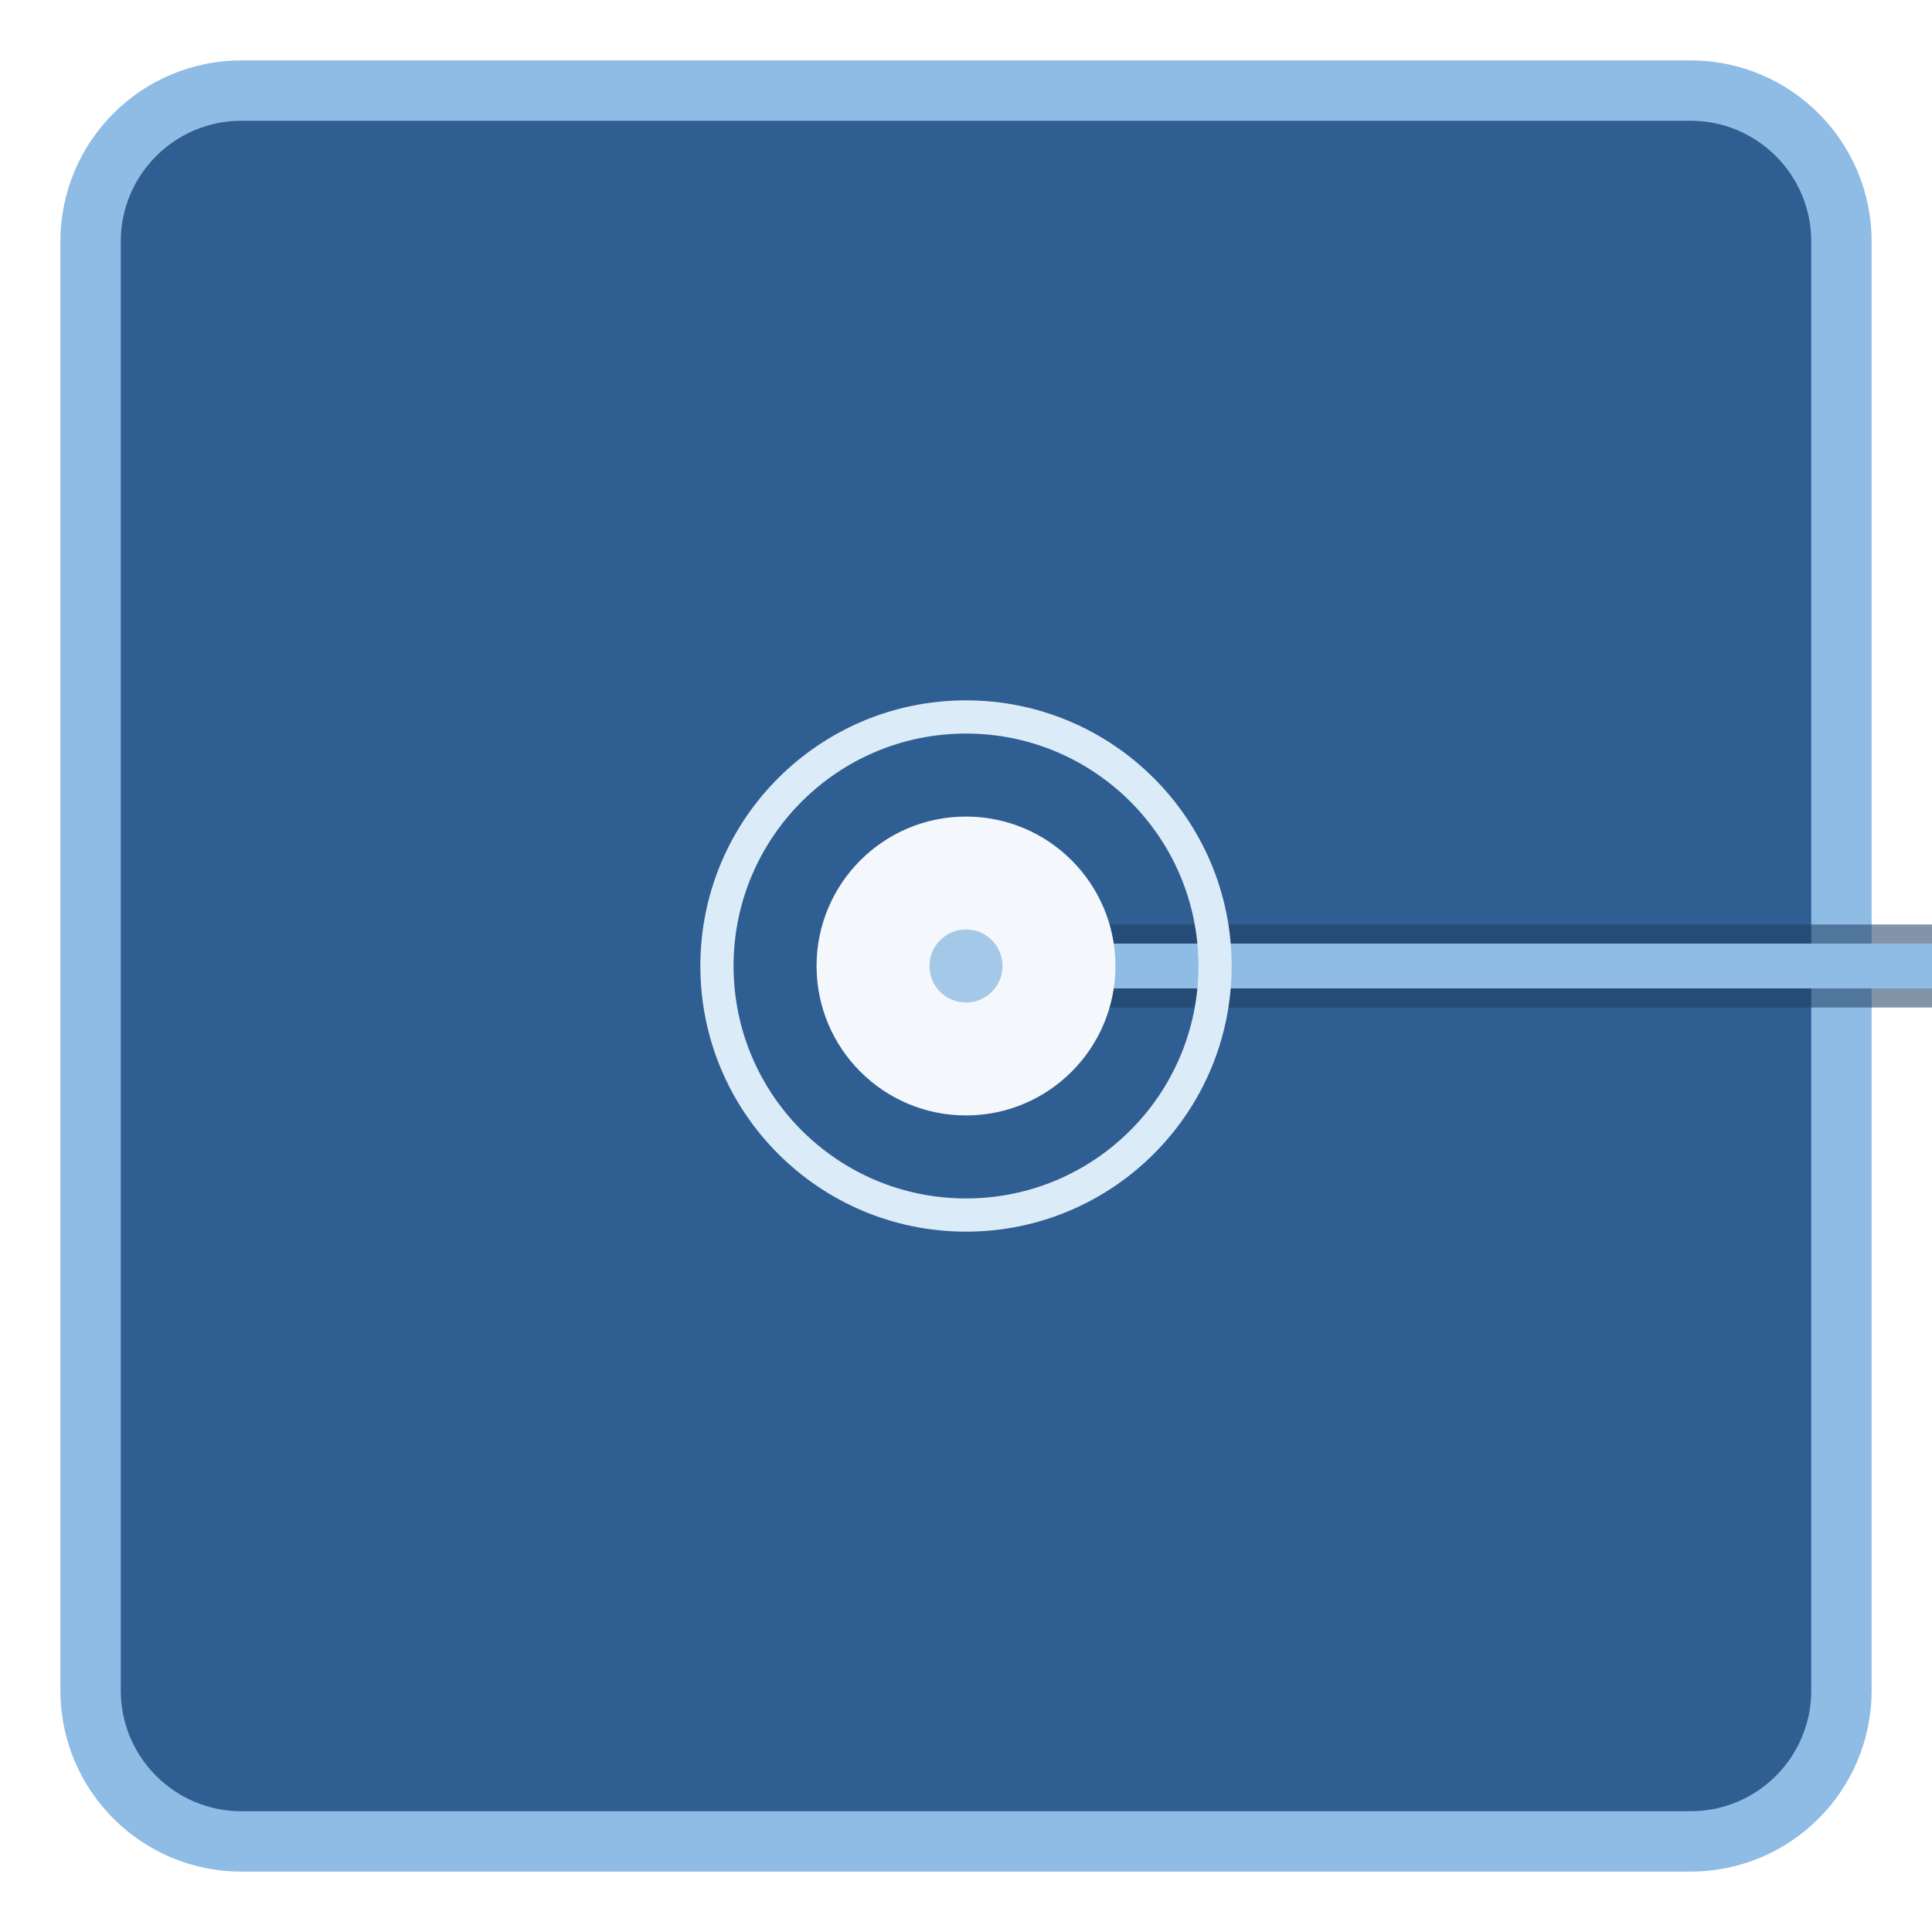
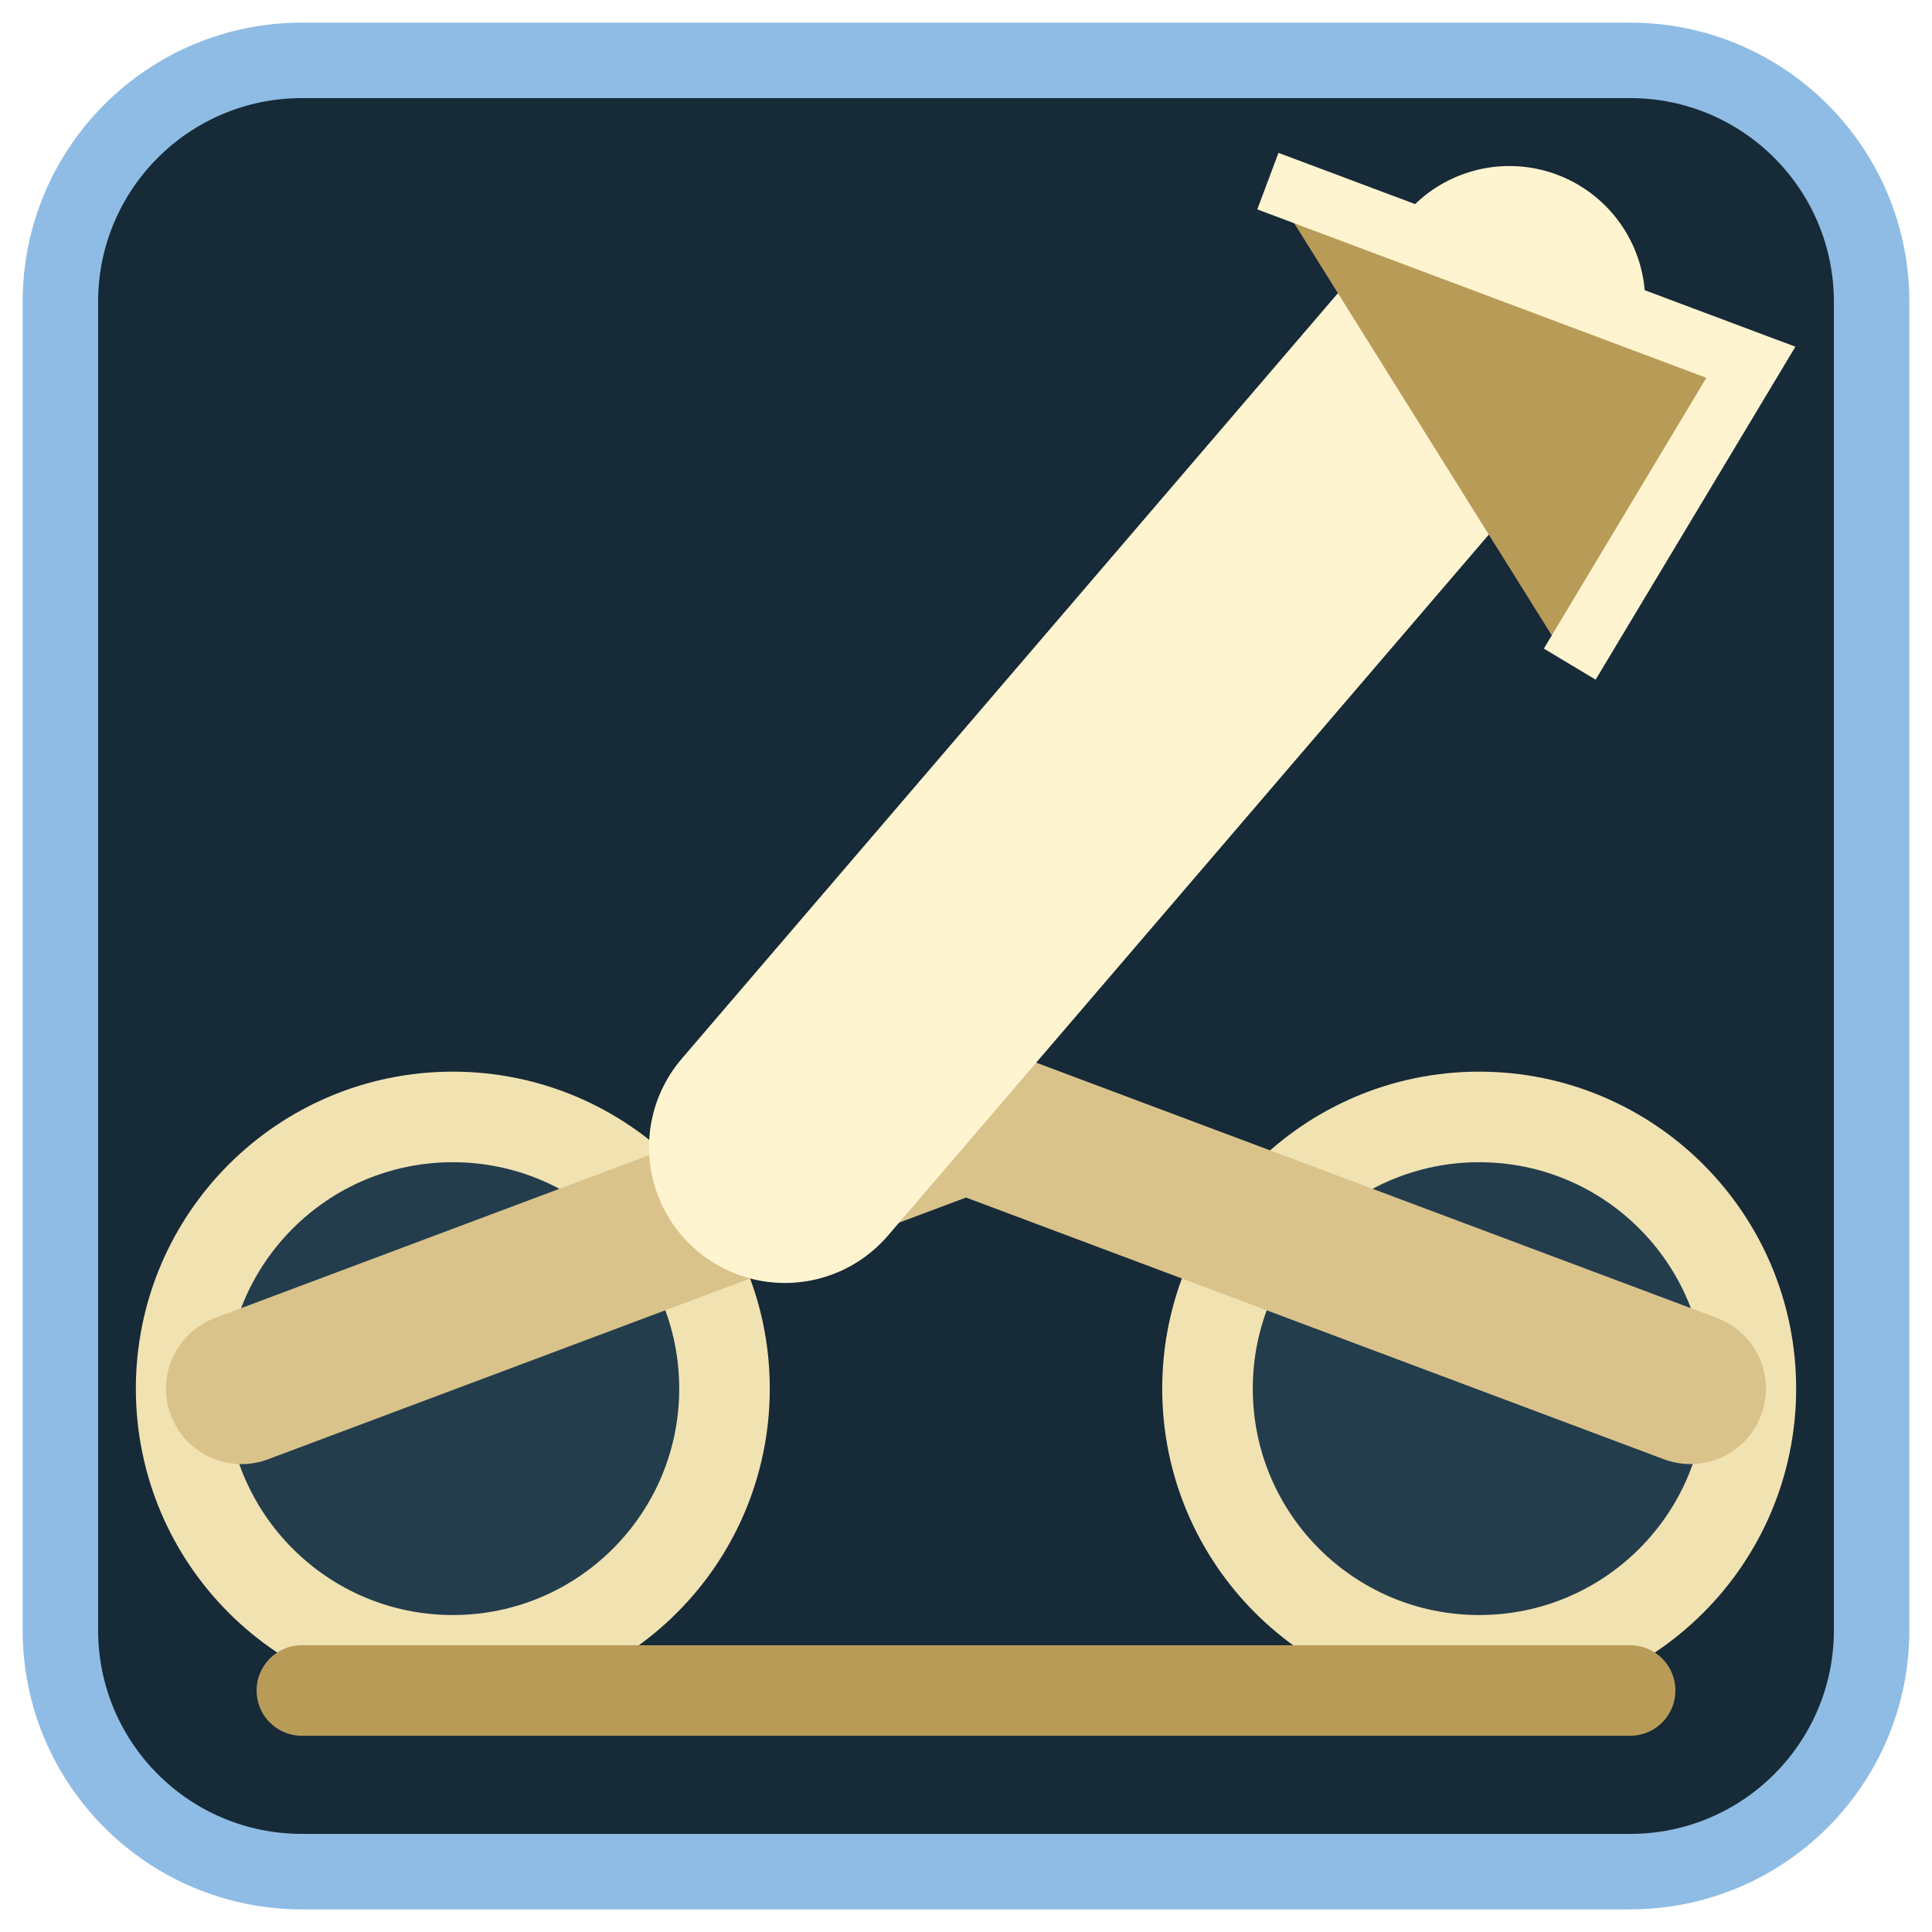
<svg xmlns="http://www.w3.org/2000/svg" viewBox="0 0 64 64">
-   <rect x="3" y="3" width="58" height="58" rx="5" fill="#2f5f92" stroke="#8fbce4" stroke-width="2" />
-   <g transform="translate(32 32) scale(0.55) translate(-90 -50)">
-     <path d="M90 50 L184 50" stroke="#1d3d61" stroke-width="5" opacity="0.55" stroke-linecap="round" />
-     <path d="M90 50 L184 50" stroke="#8fbce4" stroke-width="2.7" stroke-linecap="round" />
-     <circle cx="90" cy="50" r="9" fill="#f4f8fc" />
-     <circle cx="90" cy="50" r="15" stroke="#dcebf8" stroke-width="2" fill="none" />
-     <circle cx="90" cy="50" r="2.2" fill="#8fbce4" opacity="0.8" />
-   </g>
+   <rect x="2" y="2" width="60" height="60" rx="8" fill="#162a38" stroke="#8fbce4" stroke-width="2.5" />
+   <circle cx="15" cy="46" r="9" fill="#243d4d" stroke="#f1e2b2" stroke-width="3" />
+   <circle cx="49" cy="46" r="9" fill="#243d4d" stroke="#f1e2b2" stroke-width="3" />
+   <path d="M8 46 L32 37 L56 46" stroke="#d9c38b" stroke-width="5" fill="none" stroke-linecap="round" />
+   <path d="M26 38 L50 10" stroke="#fff4d0" stroke-width="9" stroke-linecap="round" />
+   <path d="M42 6 L58 12 L52 22" fill="#b99b58" stroke="#fff4d0" stroke-width="2" />
+   <path d="M10 56 H54" stroke="#b99b58" stroke-width="3" stroke-linecap="round" />
</svg>
